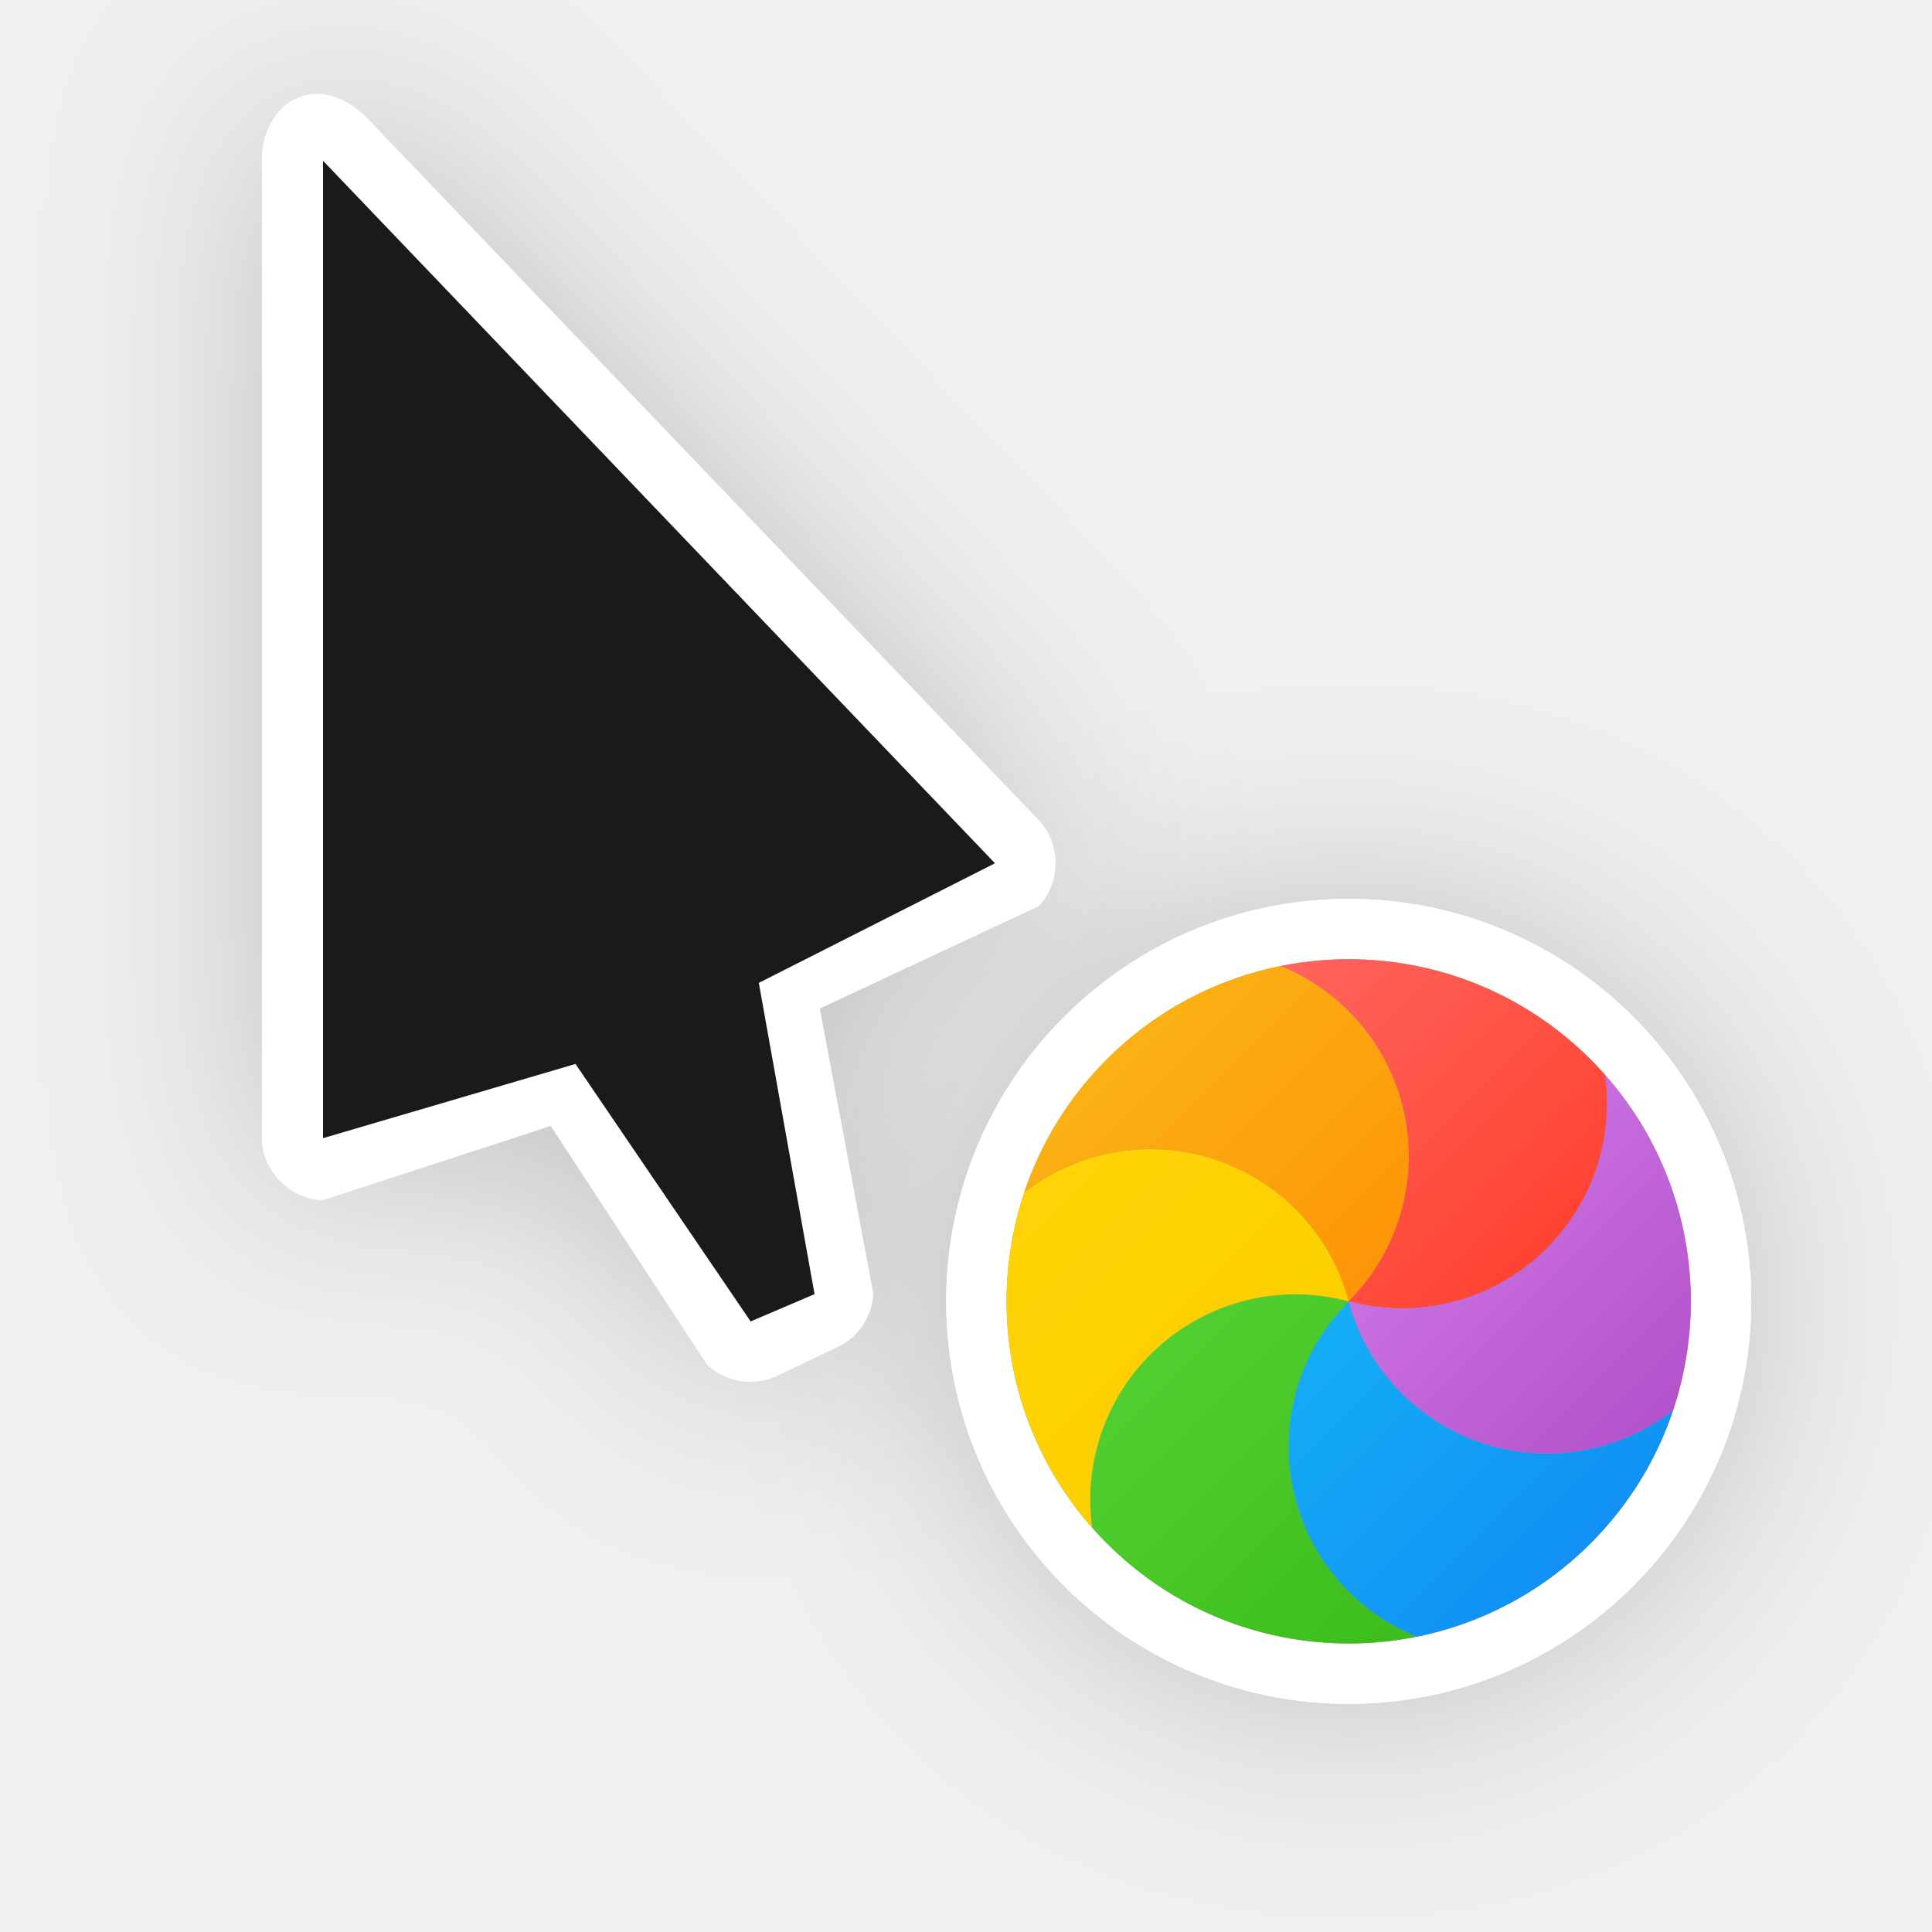
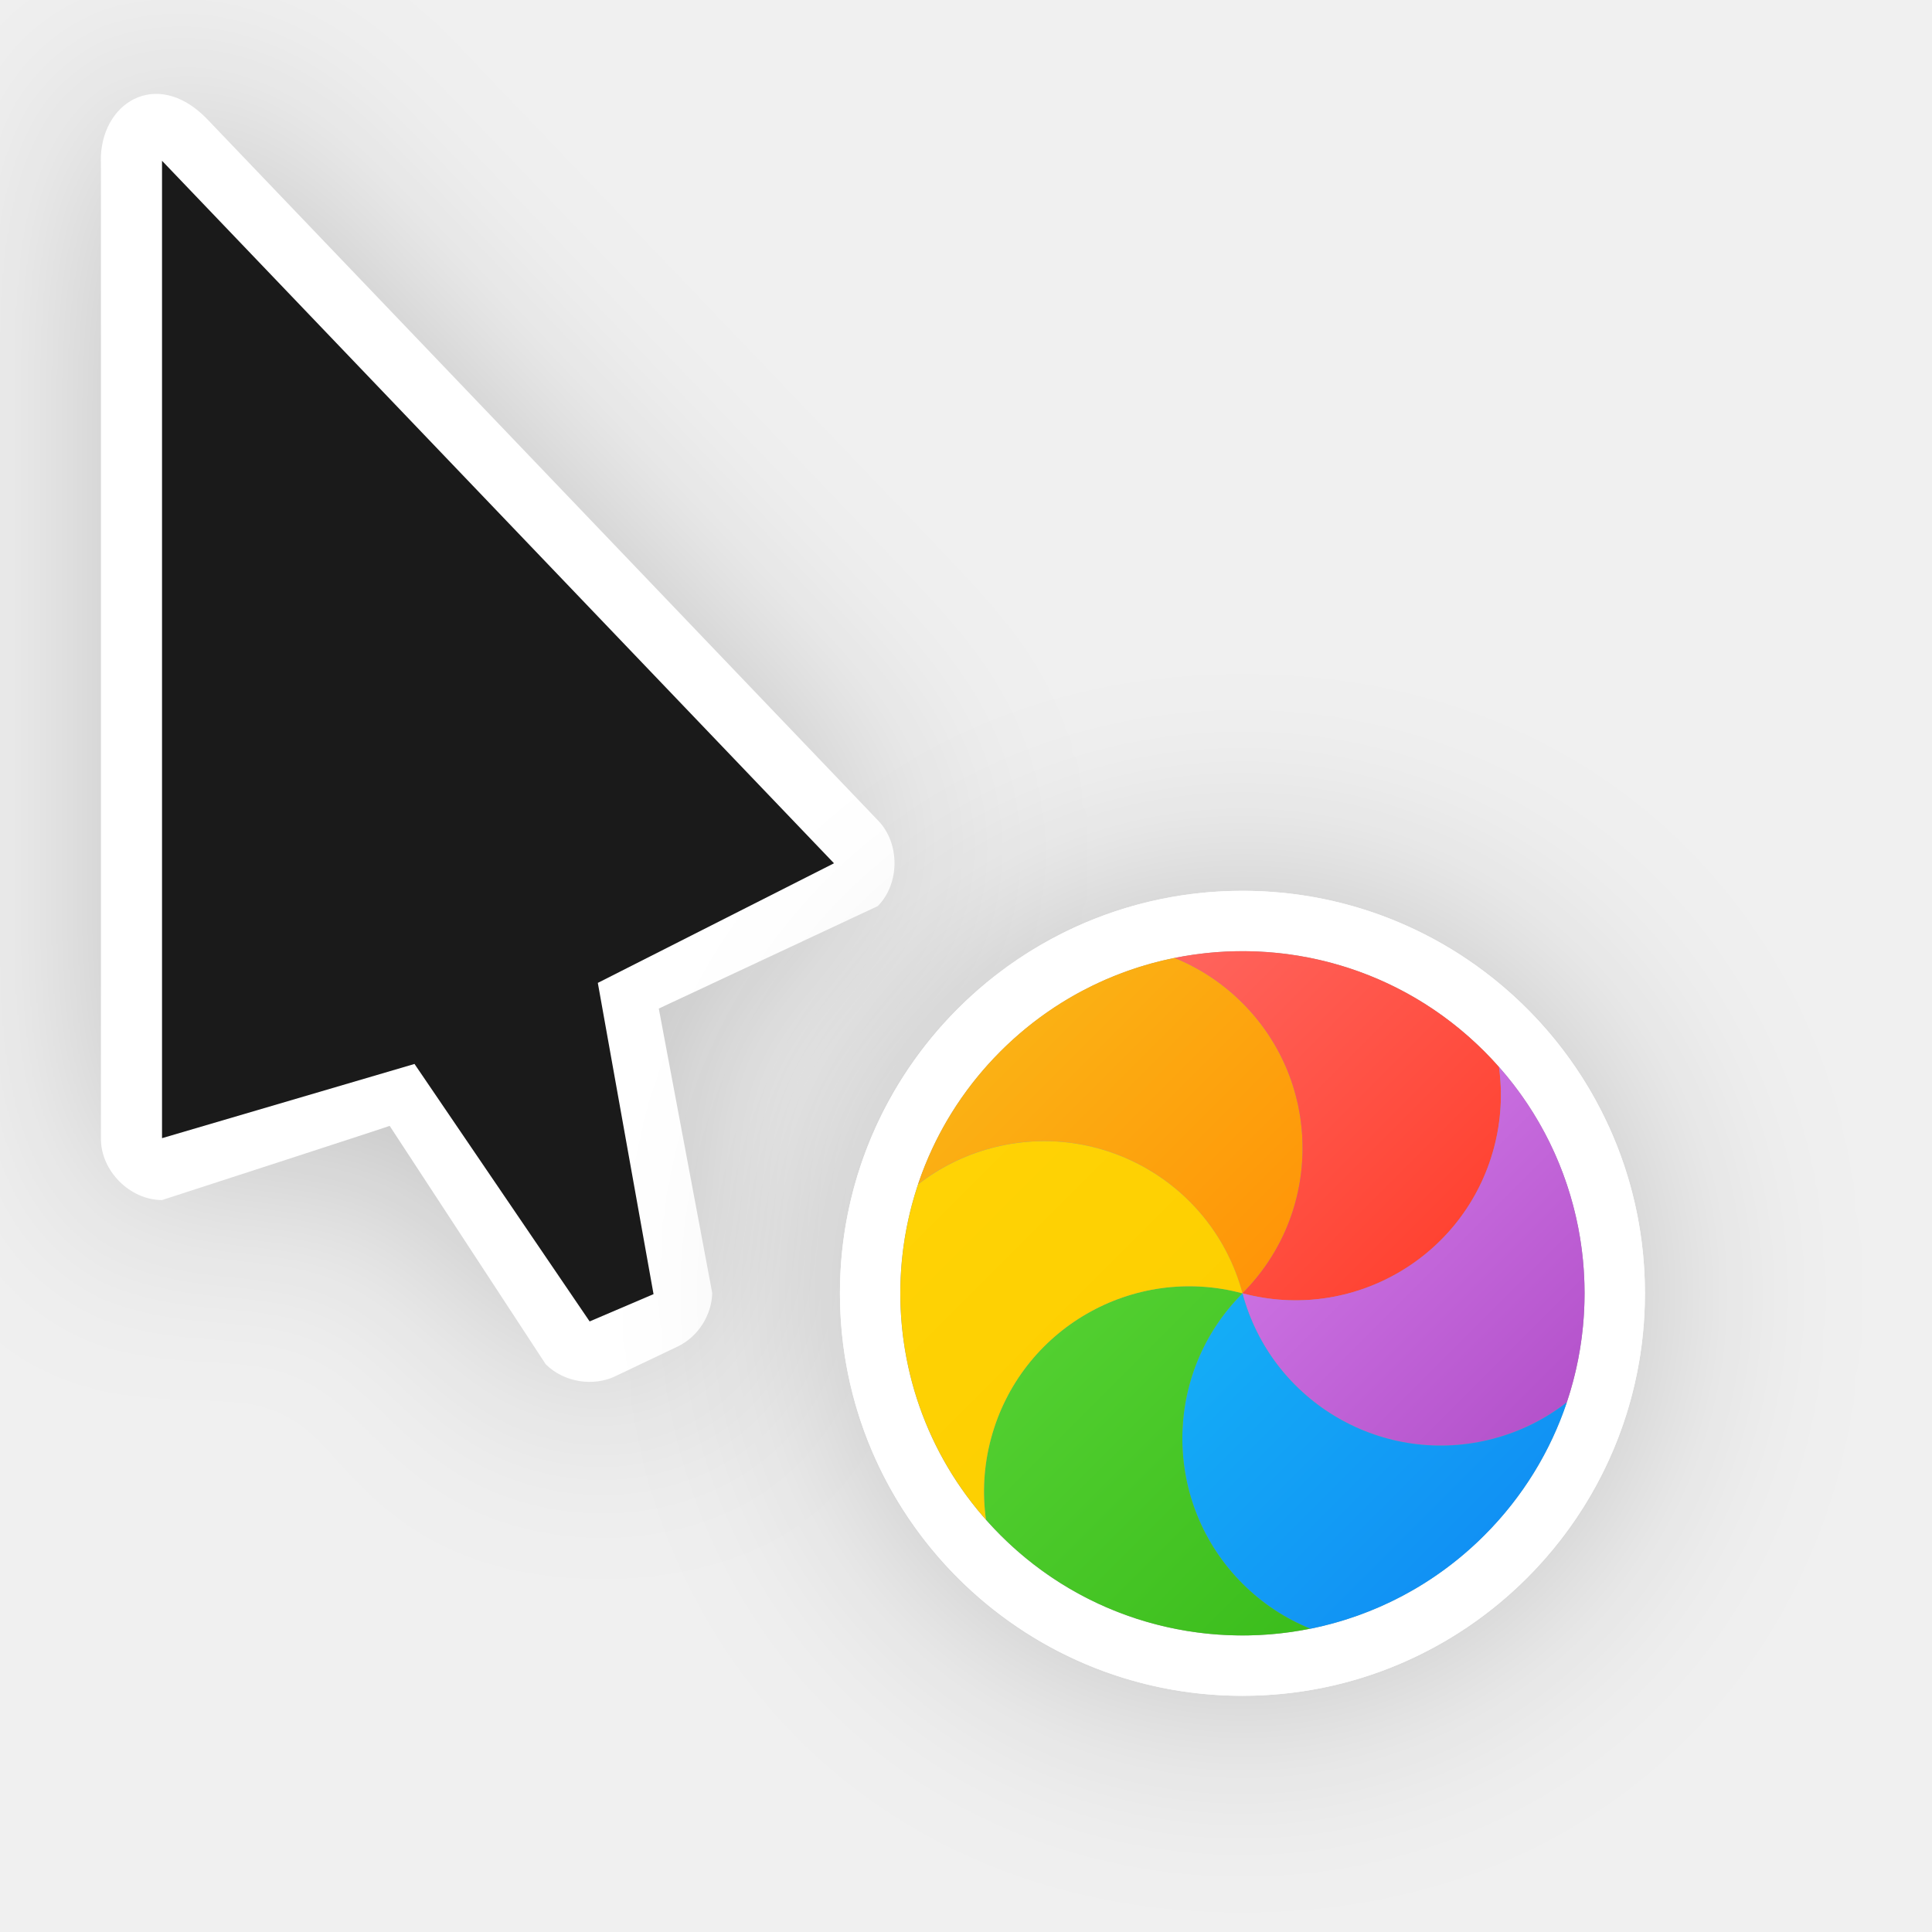
<svg xmlns="http://www.w3.org/2000/svg" height="24" viewBox="0 0 24 24" width="24" version="1.1" id="svg82">
  <defs id="defs86">
    <filter style="color-interpolation-filters:sRGB" id="filter1719" x="-0.328" width="1.656" y="-0.202" height="1.404">
      <feGaussianBlur stdDeviation="1.347" id="feGaussianBlur1721" />
    </filter>
    <filter style="color-interpolation-filters:sRGB" id="filter1723" x="-0.323" width="1.647" y="-0.323" height="1.647">
      <feGaussianBlur stdDeviation="2.965" id="feGaussianBlur1725" />
    </filter>
  </defs>
  <linearGradient id="a" gradientTransform="matrix(0.4579123,0,0,0.4380064,8.607332,9.250079)" gradientUnits="userSpaceOnUse" x1="17.871" x2="17.871" y1="7.669" y2="17.893">
    <stop offset="0" stop-color="#fbb114" id="stop2" />
    <stop offset="1" stop-color="#ff9508" id="stop4" />
  </linearGradient>
  <linearGradient id="b" gradientTransform="matrix(0.4206575,0,0,0.4767976,8.607332,9.250079)" gradientUnits="userSpaceOnUse" x1="23.954" x2="23.954" y1="8.61" y2="19.256">
    <stop offset="0" stop-color="#ff645d" id="stop7" />
    <stop offset="1" stop-color="#ff4332" id="stop9" />
  </linearGradient>
  <linearGradient id="c" gradientTransform="matrix(0.4914857,0,0,0.4080861,8.607332,9.250079)" gradientUnits="userSpaceOnUse" x1="20.127" x2="20.127" y1="19.205" y2="29.033">
    <stop offset="0" stop-color="#ca70e1" id="stop12" />
    <stop offset="1" stop-color="#b452cb" id="stop14" />
  </linearGradient>
  <linearGradient id="d" gradientTransform="matrix(0.4579123,0,0,0.4380064,8.607332,9.250079)" gradientUnits="userSpaceOnUse" x1="16.36" x2="16.36" y1="17.893" y2="28.118">
    <stop offset="0" stop-color="#14adf6" id="stop17" />
    <stop offset="1" stop-color="#1191f4" id="stop19" />
  </linearGradient>
  <linearGradient id="e" gradientTransform="matrix(0.4206575,0,0,0.4767976,8.607332,9.250079)" gradientUnits="userSpaceOnUse" x1="13.308" x2="13.308" y1="13.619" y2="24.265">
    <stop offset="0" stop-color="#52cf30" id="stop22" />
    <stop offset="1" stop-color="#3bbd1c" id="stop24" />
  </linearGradient>
  <linearGradient id="f" gradientTransform="matrix(0.4914857,0,0,0.4080861,8.607332,9.250079)" gradientUnits="userSpaceOnUse" x1="11.766" x2="11.766" y1="9.377" y2="19.205">
    <stop offset="0" stop-color="#ffd305" id="stop27" />
    <stop offset="1" stop-color="#fdcf01" id="stop29" />
  </linearGradient>
  <filter id="g" height="1.272" width="1.441" x="-0.22" y="-0.136" style="color-interpolation-filters:sRGB">
    <feGaussianBlur stdDeviation="1.192" id="feGaussianBlur32" />
  </filter>
  <filter id="h" height="1.444" width="1.444" x="-0.222" y="-0.222" style="color-interpolation-filters:sRGB">
    <feGaussianBlur stdDeviation="1.202" id="feGaussianBlur35" />
  </filter>
-   <path style="opacity:0.2;fill:#000000;fill-opacity:1;stroke-width:0.759;filter:url(#filter1719)" id="path1677" d="M 3.254,2.007 V 14.149 c 3.8e-5,0.397 0.362,0.759 0.759,0.759 0,0 2.946,-0.956 2.828,-0.922 l 1.939,2.962 c 0.224,0.224 0.594,0.284 0.877,0.142 l 0.765,-0.364 c 0.249,-0.121 0.42,-0.387 0.427,-0.664 l -0.664,-3.533 2.721,-1.272 c 0.277,-0.281 0.277,-0.787 0,-1.067 L 4.558,1.462 C 3.936,0.84 3.241,1.284 3.254,2.007 Z" />
-   <g transform="matrix(0.4545453,0,0,0.4545453,-147.3018,-353.978)" style="opacity:0.2;fill:#000000;fill-opacity:1;fill-rule:evenodd;filter:url(#filter1723)" id="g1697">
+   <path style="opacity:0.2;fill:#000000;fill-opacity:1;stroke-width:0.759;filter:url(#filter1719)" id="path1677" d="M 1.254,2.007 V 14.149 c 3.8e-5,0.397 0.362,0.759 0.759,0.759 0,0 2.946,-0.956 2.828,-0.922 l 1.939,2.962 c 0.224,0.224 0.594,0.284 0.877,0.142 L 8.422,16.726 c 0.249,-0.121 0.42,-0.387 0.427,-0.664 l -0.664,-3.533 2.721,-1.272 c 0.277,-0.281 0.277,-0.787 0,-1.067 L 2.558,1.462 C 1.936,0.84 1.241,1.284 1.254,2.007 Z" />
+   <g id="g46" transform="matrix(0.7588509,0,0,0.7588509,-122.5974,-577.1077)">
+     <path style="fill:#ffffff" id="path42" d="m 163.209,763.147 v 16 c 5e-5,0.524 0.476,1 1,1 0,0 3.883,-1.259 3.726,-1.215 l 2.555,3.903 c 0.295,0.295 0.783,0.375 1.156,0.188 l 1.008,-0.48 c 0.328,-0.159 0.554,-0.51 0.562,-0.875 l -0.875,-4.656 3.585,-1.677 c 0.365,-0.37 0.365,-1.037 0,-1.406 l -11,-11.5 c -0.82,-0.82 -1.736,-0.235 -1.719,0.719 z" />
+     <path style="fill:#1a1a1a" id="path44" d="m 164.209,779.134 v -16 l 11,11.5 -3.866,1.958 0.912,5.095 -1.046,0.447 -2.867,-4.215 z" />
+   </g>
+   <g transform="matrix(0.4545453,0,0,0.4545453,-148.6218,-354.078)" style="opacity:0.2;fill:#000000;fill-opacity:1;fill-rule:evenodd;filter:url(#filter1723)" id="g1697">
    <circle id="circle1683" r="11" cy="814.317" cx="360.923" style="fill:#000000;fill-opacity:1" />
    <path id="path1685" d="m 367.005,805.15 c 0.333,0.789 0.518,1.656 0.518,2.567 0,3.645 -2.955,6.6 -6.6,6.6 1.823,-3.157 0.741,-7.193 -2.416,-9.016 -0.789,-0.456 -1.633,-0.73 -2.484,-0.835 1.475,-0.735 3.139,-1.149 4.9,-1.149 2.249,0 4.34,0.675 6.082,1.833 z" style="fill:#000000;fill-opacity:1" />
    <path id="path1687" d="m 371.902,815.002 c -0.516,0.683 -1.175,1.276 -1.963,1.731 -3.157,1.823 -7.193,0.741 -9.016,-2.416 3.645,0 6.6,-2.955 6.6,-6.6 0,-0.91 -0.184,-1.778 -0.518,-2.567 2.964,1.971 4.918,5.341 4.918,9.167 0,0.23 -0.007,0.459 -0.021,0.685 z" style="fill:#000000;fill-opacity:1" />
    <path id="path1689" d="m 365.823,824.168 c -0.851,-0.106 -1.695,-0.38 -2.484,-0.835 -3.157,-1.823 -4.238,-5.859 -2.416,-9.016 1.823,3.157 5.859,4.238 9.016,2.416 0.788,-0.455 1.447,-1.048 1.963,-1.731 -0.247,4.022 -2.656,7.46 -6.079,9.166 z" style="fill:#000000;fill-opacity:1" />
    <path id="path1691" d="m 354.841,823.484 c -0.333,-0.789 -0.518,-1.656 -0.518,-2.567 0,-3.645 2.955,-6.6 6.6,-6.6 -1.823,3.157 -0.741,7.193 2.416,9.016 0.789,0.456 1.633,0.73 2.484,0.835 -1.475,0.735 -3.139,1.149 -4.9,1.149 -2.249,0 -4.34,-0.675 -6.082,-1.833 z" style="fill:#000000;fill-opacity:1" />
    <path id="path1693" d="m 349.944,813.632 c 0.516,-0.683 1.175,-1.276 1.963,-1.731 3.157,-1.823 7.193,-0.741 9.016,2.416 -3.645,0 -6.6,2.955 -6.6,6.6 0,0.91 0.184,1.778 0.518,2.567 -2.964,-1.971 -4.918,-5.341 -4.918,-9.167 0,-0.23 0.007,-0.459 0.021,-0.685 z" style="fill:#000000;fill-opacity:1" />
    <path id="path1695" d="m 356.023,804.466 c 0.851,0.106 1.695,0.38 2.484,0.835 3.157,1.823 4.238,5.859 2.416,9.016 -1.823,-3.157 -5.859,-4.238 -9.016,-2.416 -0.788,0.455 -1.447,1.048 -1.963,1.731 0.247,-4.022 2.656,-7.46 6.079,-9.166 z" style="fill:#000000;fill-opacity:1" />
  </g>
-   <g id="g46" transform="matrix(0.7588509,0,0,0.7588509,-120.5974,-577.1077)">
-     <path style="fill:#ffffff" id="path42" d="m 163.209,763.147 v 16 c 5e-5,0.524 0.476,1 1,1 0,0 3.883,-1.259 3.726,-1.215 l 2.555,3.903 c 0.295,0.295 0.783,0.375 1.156,0.188 l 1.008,-0.48 c 0.328,-0.159 0.554,-0.51 0.562,-0.875 l -0.875,-4.656 3.585,-1.677 c 0.365,-0.37 0.365,-1.037 0,-1.406 l -11,-11.5 c -0.82,-0.82 -1.736,-0.235 -1.719,0.719 z" />
-     <path style="fill:#1a1a1a" id="path44" d="m 164.209,779.134 v -16 l 11,11.5 -3.866,1.958 0.912,5.095 -1.046,0.447 -2.867,-4.215 z" />
-   </g>
-   <g id="g62" style="fill:#ffffff;fill-rule:evenodd" transform="matrix(0.4545453,0,0,0.4545453,-147.3018,-353.978)">
+   <g id="g62" style="fill:#ffffff;fill-rule:evenodd" transform="matrix(0.4545453,0,0,0.4545453,-148.6218,-354.078)">
    <circle cx="360.923" cy="814.317" r="11" id="circle48" />
    <path d="m 367.005,805.15 c 0.333,0.789 0.518,1.656 0.518,2.567 0,3.645 -2.955,6.6 -6.6,6.6 1.823,-3.157 0.741,-7.193 -2.416,-9.016 -0.789,-0.456 -1.633,-0.73 -2.484,-0.835 1.475,-0.735 3.139,-1.149 4.9,-1.149 2.249,0 4.34,0.675 6.082,1.833 z" id="path50" />
    <path d="m 371.902,815.002 c -0.516,0.683 -1.175,1.276 -1.963,1.731 -3.157,1.823 -7.193,0.741 -9.016,-2.416 3.645,0 6.6,-2.955 6.6,-6.6 0,-0.91 -0.184,-1.778 -0.518,-2.567 2.964,1.971 4.918,5.341 4.918,9.167 0,0.23 -0.007,0.459 -0.021,0.685 z" id="path52" />
    <path d="m 365.823,824.168 c -0.851,-0.106 -1.695,-0.38 -2.484,-0.835 -3.157,-1.823 -4.238,-5.859 -2.416,-9.016 1.823,3.157 5.859,4.238 9.016,2.416 0.788,-0.455 1.447,-1.048 1.963,-1.731 -0.247,4.022 -2.656,7.46 -6.079,9.166 z" id="path54" />
    <path d="m 354.841,823.484 c -0.333,-0.789 -0.518,-1.656 -0.518,-2.567 0,-3.645 2.955,-6.6 6.6,-6.6 -1.823,3.157 -0.741,7.193 2.416,9.016 0.789,0.456 1.633,0.73 2.484,0.835 -1.475,0.735 -3.139,1.149 -4.9,1.149 -2.249,0 -4.34,-0.675 -6.082,-1.833 z" id="path56" />
    <path d="m 349.944,813.632 c 0.516,-0.683 1.175,-1.276 1.963,-1.731 3.157,-1.823 7.193,-0.741 9.016,2.416 -3.645,0 -6.6,2.955 -6.6,6.6 0,0.91 0.184,1.778 0.518,2.567 -2.964,-1.971 -4.918,-5.341 -4.918,-9.167 0,-0.23 0.007,-0.459 0.021,-0.685 z" id="path58" />
    <path d="m 356.023,804.466 c 0.851,0.106 1.695,0.38 2.484,0.835 3.157,1.823 4.238,5.859 2.416,9.016 -1.823,-3.157 -5.859,-4.238 -9.016,-2.416 -0.788,0.455 -1.447,1.048 -1.963,1.731 0.247,-4.022 2.656,-7.46 6.079,-9.166 z" id="path60" />
  </g>
-   <g id="g1646" transform="rotate(-45,15.09701,16.09177)">
+   <g id="g1646" transform="rotate(-45,14.31631,17.63516)">
    <circle style="fill:#959595;fill-rule:evenodd;stroke-width:0.423" id="circle64" r="4.25" cy="17.316" cx="16.216" />
    <g transform="matrix(0.9489808,0,0,0.9489808,0.6105051,1.100282)" id="g1636">
      <path d="m 18.921,13.355 c 0.136,0.321 0.211,0.674 0.211,1.045 0,1.484 -1.203,2.687 -2.687,2.687 0.742,-1.285 0.302,-2.929 -0.984,-3.671 -0.321,-0.185 -0.665,-0.297 -1.011,-0.34 0.601,-0.299 1.278,-0.468 1.995,-0.468 0.916,0 1.767,0.275 2.476,0.746 z" id="path66" style="fill:url(#a);fill-rule:evenodd;stroke-width:0.445" />
      <path d="m 20.915,17.366 c -0.21,0.278 -0.478,0.519 -0.799,0.705 -1.285,0.742 -2.929,0.302 -3.671,-0.984 1.484,0 2.687,-1.203 2.687,-2.687 0,-0.371 -0.075,-0.724 -0.211,-1.045 1.207,0.802 2.002,2.174 2.002,3.732 0,0.094 -0.003,0.187 -0.009,0.279 z" id="path68" style="fill:url(#b);fill-rule:evenodd;stroke-width:0.445" />
      <path d="m 18.44,21.098 c -0.346,-0.043 -0.69,-0.155 -1.011,-0.34 -1.285,-0.742 -1.726,-2.385 -0.984,-3.671 0.742,1.285 2.385,1.726 3.671,0.984 0.321,-0.185 0.589,-0.427 0.799,-0.705 -0.101,1.638 -1.081,3.037 -2.475,3.732 z" id="path70" style="fill:url(#c);fill-rule:evenodd;stroke-width:0.445" />
      <path d="m 13.968,20.82 c -0.136,-0.321 -0.211,-0.674 -0.211,-1.045 0,-1.484 1.203,-2.687 2.687,-2.687 -0.742,1.285 -0.302,2.929 0.984,3.671 0.321,0.186 0.665,0.297 1.011,0.34 -0.601,0.299 -1.278,0.468 -1.995,0.468 -0.916,0 -1.767,-0.275 -2.476,-0.746 z" id="path72" style="fill:url(#d);fill-rule:evenodd;stroke-width:0.445" />
      <path d="m 11.975,16.809 c 0.21,-0.278 0.478,-0.519 0.799,-0.705 1.285,-0.742 2.929,-0.302 3.671,0.984 -1.484,0 -2.687,1.203 -2.687,2.687 0,0.371 0.075,0.724 0.211,1.045 -1.207,-0.802 -2.002,-2.174 -2.002,-3.732 0,-0.094 0.003,-0.187 0.009,-0.279 z" id="path74" style="fill:url(#e);fill-rule:evenodd;stroke-width:0.445" />
      <path d="m 14.45,13.077 c 0.346,0.043 0.69,0.155 1.011,0.34 1.285,0.742 1.726,2.385 0.984,3.671 -0.742,-1.285 -2.385,-1.726 -3.671,-0.984 -0.321,0.185 -0.589,0.427 -0.799,0.705 0.101,-1.638 1.081,-3.037 2.475,-3.732 z" id="path76" style="fill:url(#f);fill-rule:evenodd;stroke-width:0.445" />
    </g>
  </g>
</svg>
